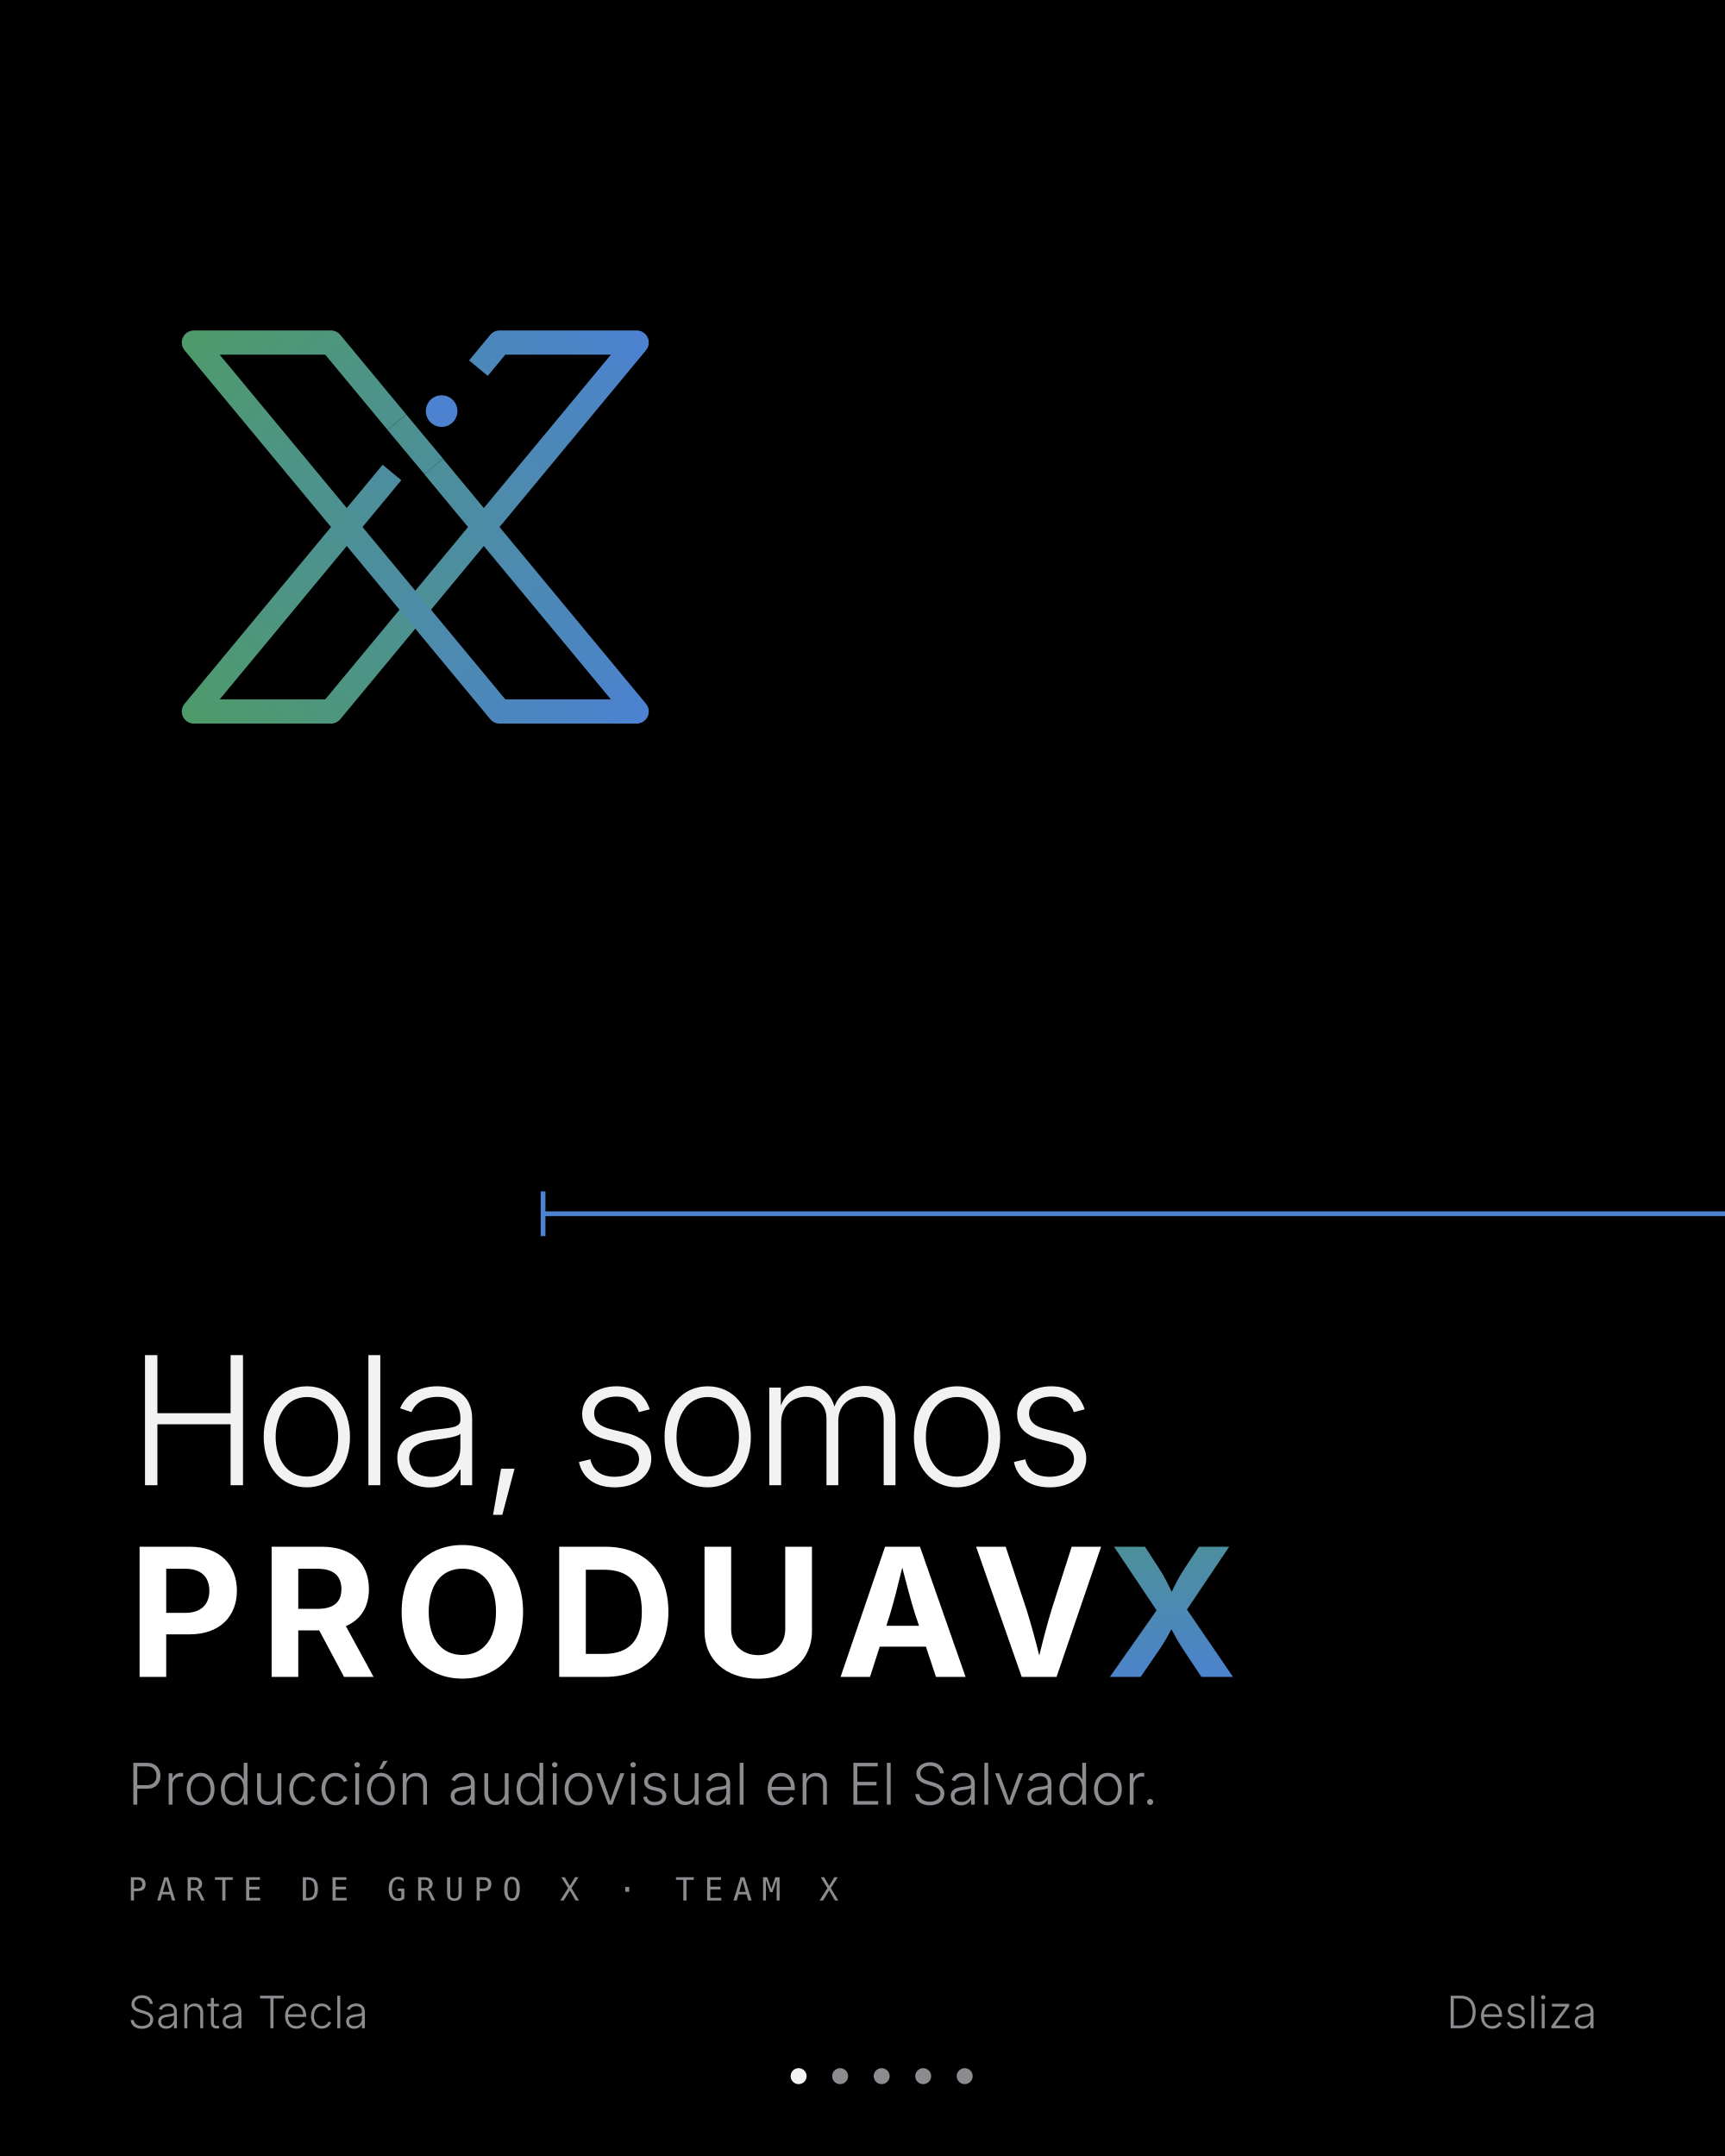
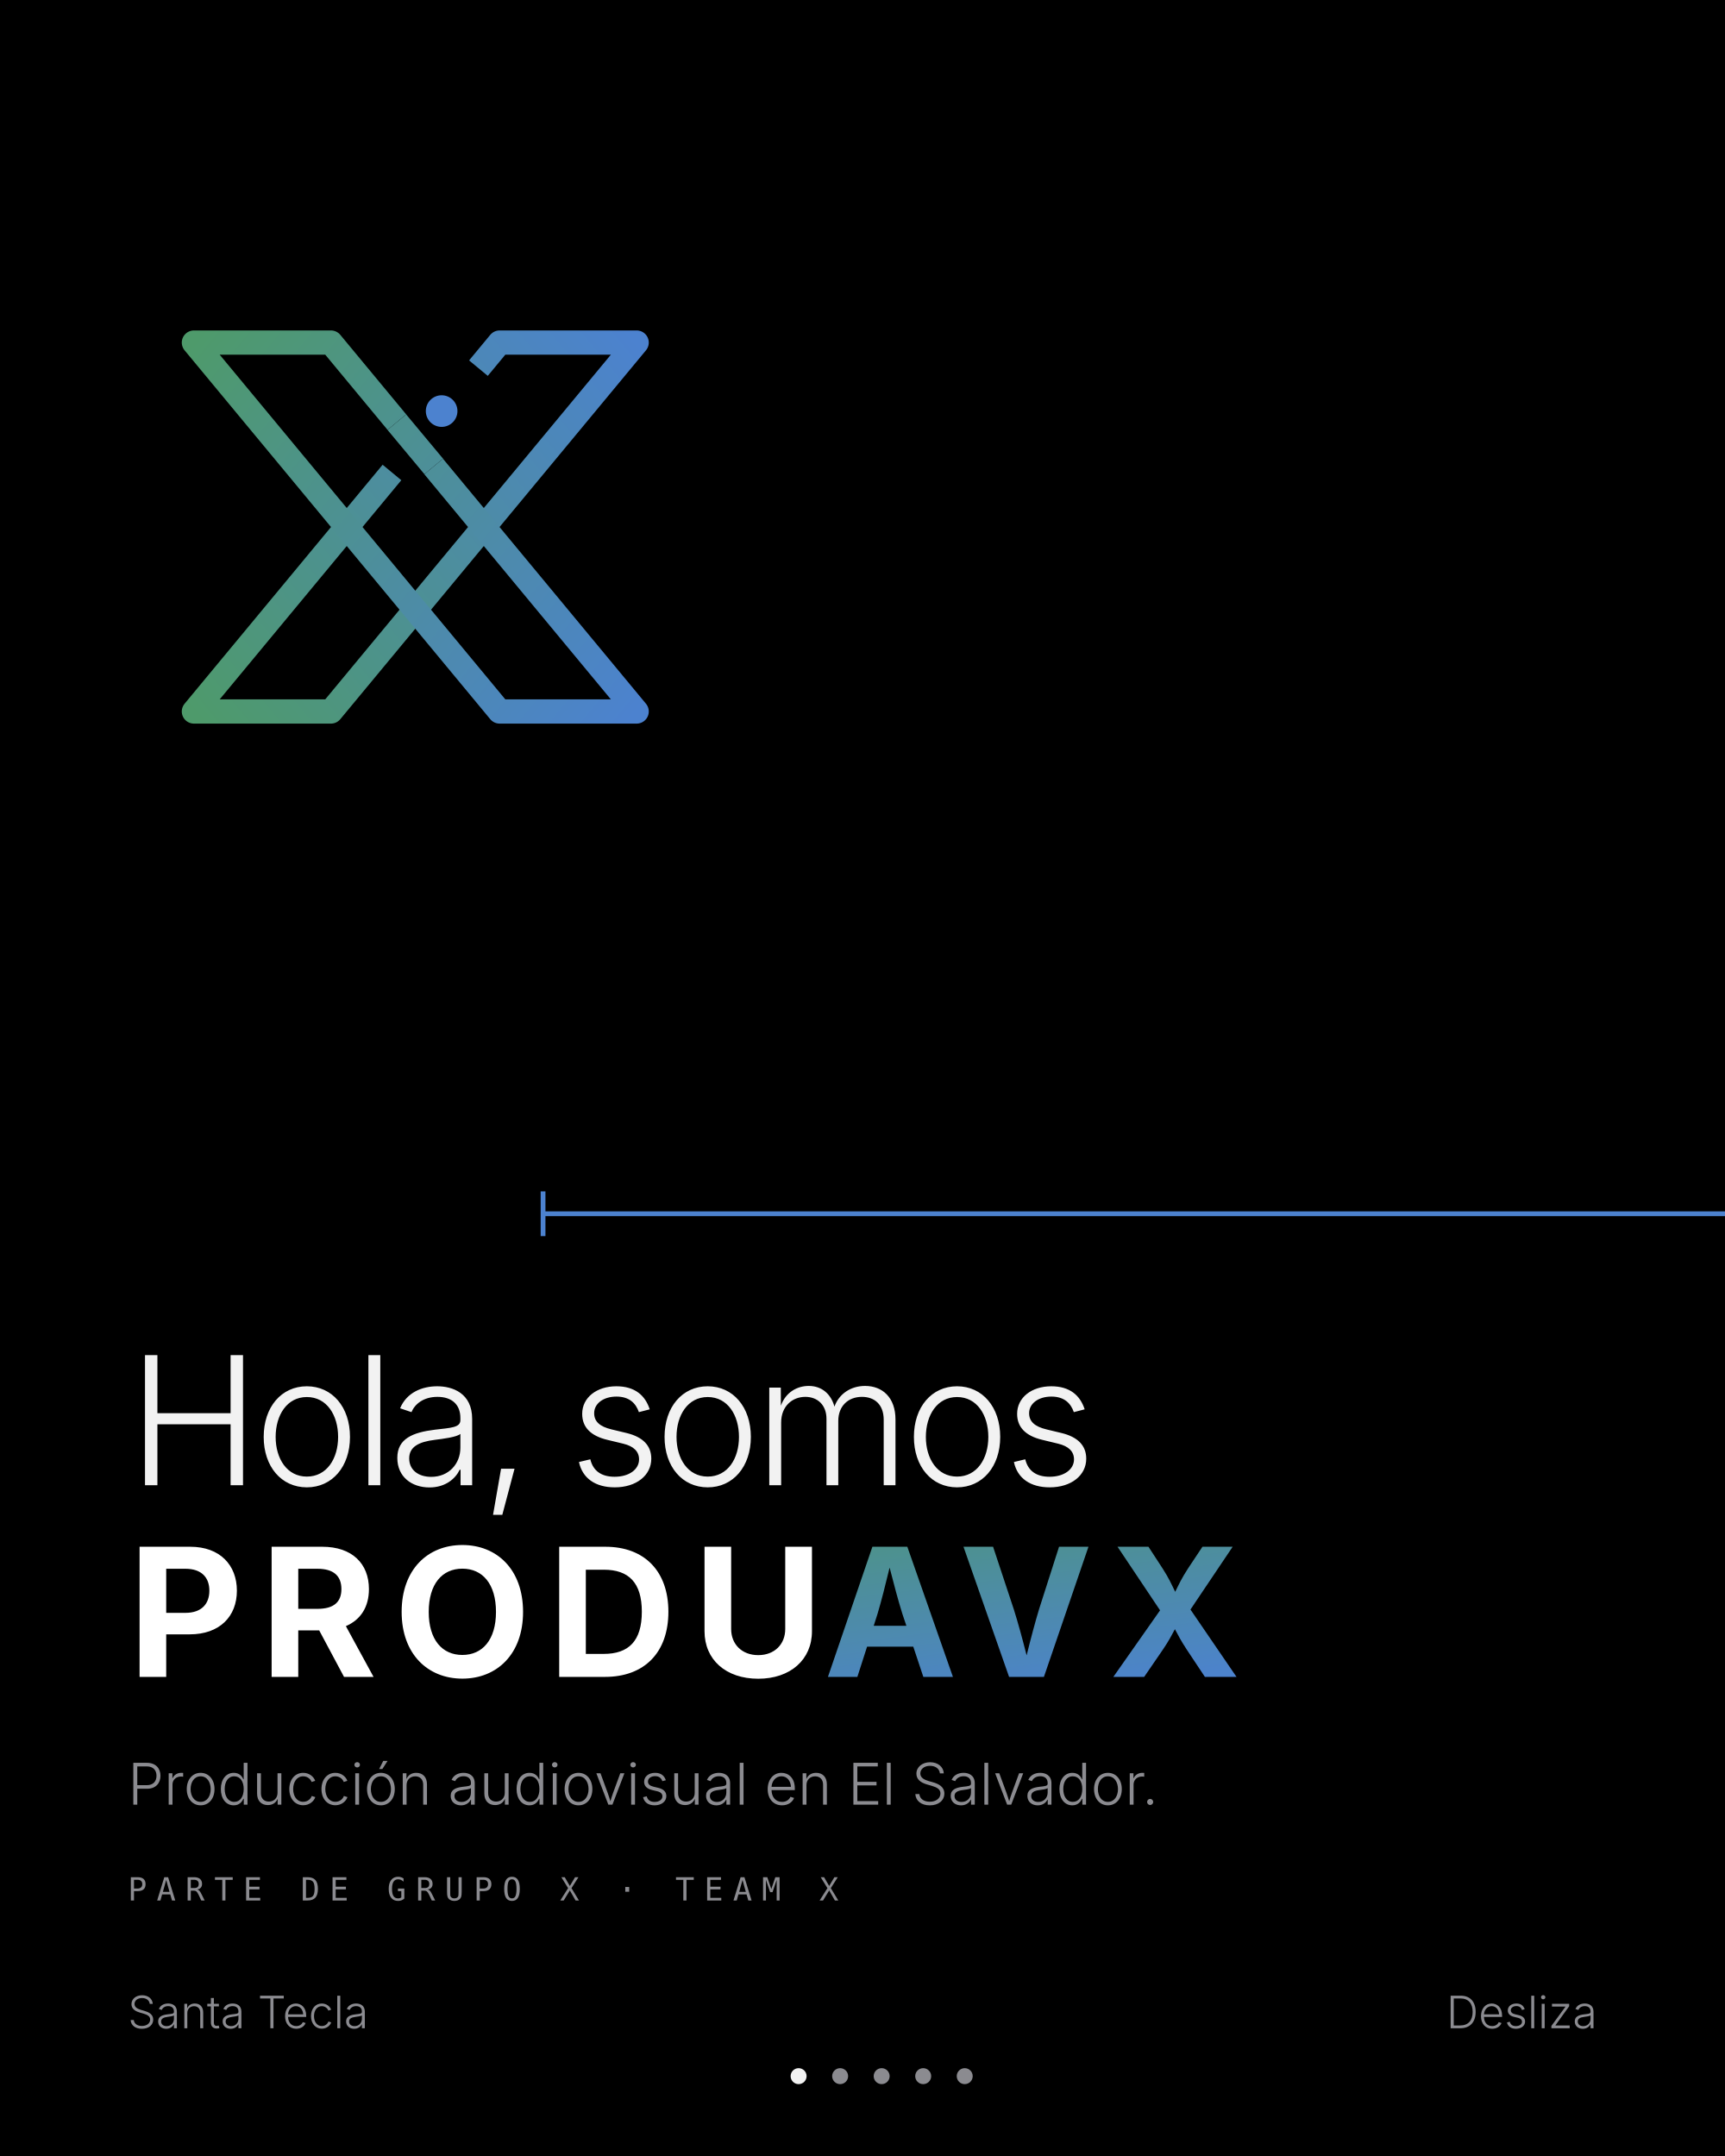
<svg xmlns="http://www.w3.org/2000/svg" viewBox="0 0 1080 1350">
  <rect width="1080" height="1350" fill="#000" />
  <g transform="translate(95.0 165.0) scale(3.300)">
    <defs>
      <linearGradient id="g1" gradientUnits="userSpaceOnUse" x1="8" y1="15" x2="92" y2="85">
        <stop offset="0" stop-color="#4E9A6B" />
        <stop offset="1" stop-color="#4C82CF" />
      </linearGradient>
      <linearGradient id="g2" gradientUnits="userSpaceOnUse" x1="92" y1="15" x2="8" y2="85">
        <stop offset="0" stop-color="#4C82CF" />
        <stop offset="1" stop-color="#4E9A6B" />
      </linearGradient>
    </defs>
    <g fill="none" stroke-width="4.6" stroke-linejoin="round" stroke-linecap="round">
      <polygon points="66,15 92,15 34,85 8,85" stroke="url(#g2)" />
      <polygon points="8,15 34,15 92,85 66,85" stroke="url(#g1)" />
      <line x1="62.4" y1="20.2" x2="46" y2="40" stroke="#000" stroke-width="7.4" stroke-linecap="butt" />
      <line x1="46.5" y1="30.1" x2="53.5" y2="38.5" stroke="#000" stroke-width="8.6" stroke-linecap="butt" />
      <line x1="46.5" y1="30.1" x2="53.5" y2="38.5" stroke="url(#g1)" stroke-width="4.6" stroke-linecap="butt" />
    </g>
    <circle cx="55" cy="28" r="3" fill="#4C82CF" />
  </g>
  <line x1="340" y1="760" x2="1080" y2="760" stroke="#4C82CF" stroke-width="3" />
  <line x1="340" y1="746" x2="340" y2="774" stroke="#4C82CF" stroke-width="3" />
  <text x="80" y="930" text-anchor="start" font-family="'Inter Tight','Inter','Helvetica Neue',Arial,sans-serif" font-weight="300" font-size="112" fill="#f2f2f2" letter-spacing="-4">Hola, somos</text>
  <defs>
    <linearGradient id="wg" x1="0" y1="0" x2="1" y2="1">
      <stop offset="0" stop-color="#4E9A6B" />
      <stop offset="1" stop-color="#4C82CF" />
    </linearGradient>
  </defs>
-   <text x="80" y="1050" text-anchor="start" font-family="'Montserrat','Inter','Helvetica Neue',Arial,sans-serif" font-weight="700" font-size="112" letter-spacing="10.1" fill="#fff">PRODUAV<tspan fill="url(#wg)">X</tspan>
+   <text x="80" y="1050" text-anchor="start" font-family="'Montserrat','Inter','Helvetica Neue',Arial,sans-serif" font-weight="700" font-size="112" letter-spacing="10.1" fill="#fff">PRODU<tspan fill="url(#wg)">AVX</tspan>
  </text>
  <text x="80" y="1130" text-anchor="start" font-family="'Inter Tight','Inter','Helvetica Neue',Arial,sans-serif" font-weight="300" font-size="36" fill="#8b8b90" letter-spacing="0">Producción audiovisual en El Salvador.</text>
  <text x="80" y="1190" text-anchor="start" font-family="'JetBrains Mono','DejaVu Sans Mono',monospace" font-weight="400" font-size="20" fill="#8b8b90" letter-spacing="6">PARTE DE GRUPO X · TEAM X</text>
  <text x="80" y="1270" text-anchor="start" font-family="'Inter Tight','Inter','Helvetica Neue',Arial,sans-serif" font-weight="300" font-size="28" fill="#8b8b90" letter-spacing="0">Santa Tecla</text>
  <text x="1000" y="1270" text-anchor="end" font-family="'Inter Tight','Inter','Helvetica Neue',Arial,sans-serif" font-weight="300" font-size="28" fill="#8b8b90" letter-spacing="0">Desliza</text>
  <circle cx="500" cy="1300" r="5" fill="#f2f2f2" />
  <circle cx="526" cy="1300" r="5" fill="#8b8b90" />
  <circle cx="552" cy="1300" r="5" fill="#8b8b90" />
  <circle cx="578" cy="1300" r="5" fill="#8b8b90" />
  <circle cx="604" cy="1300" r="5" fill="#8b8b90" />
</svg>
